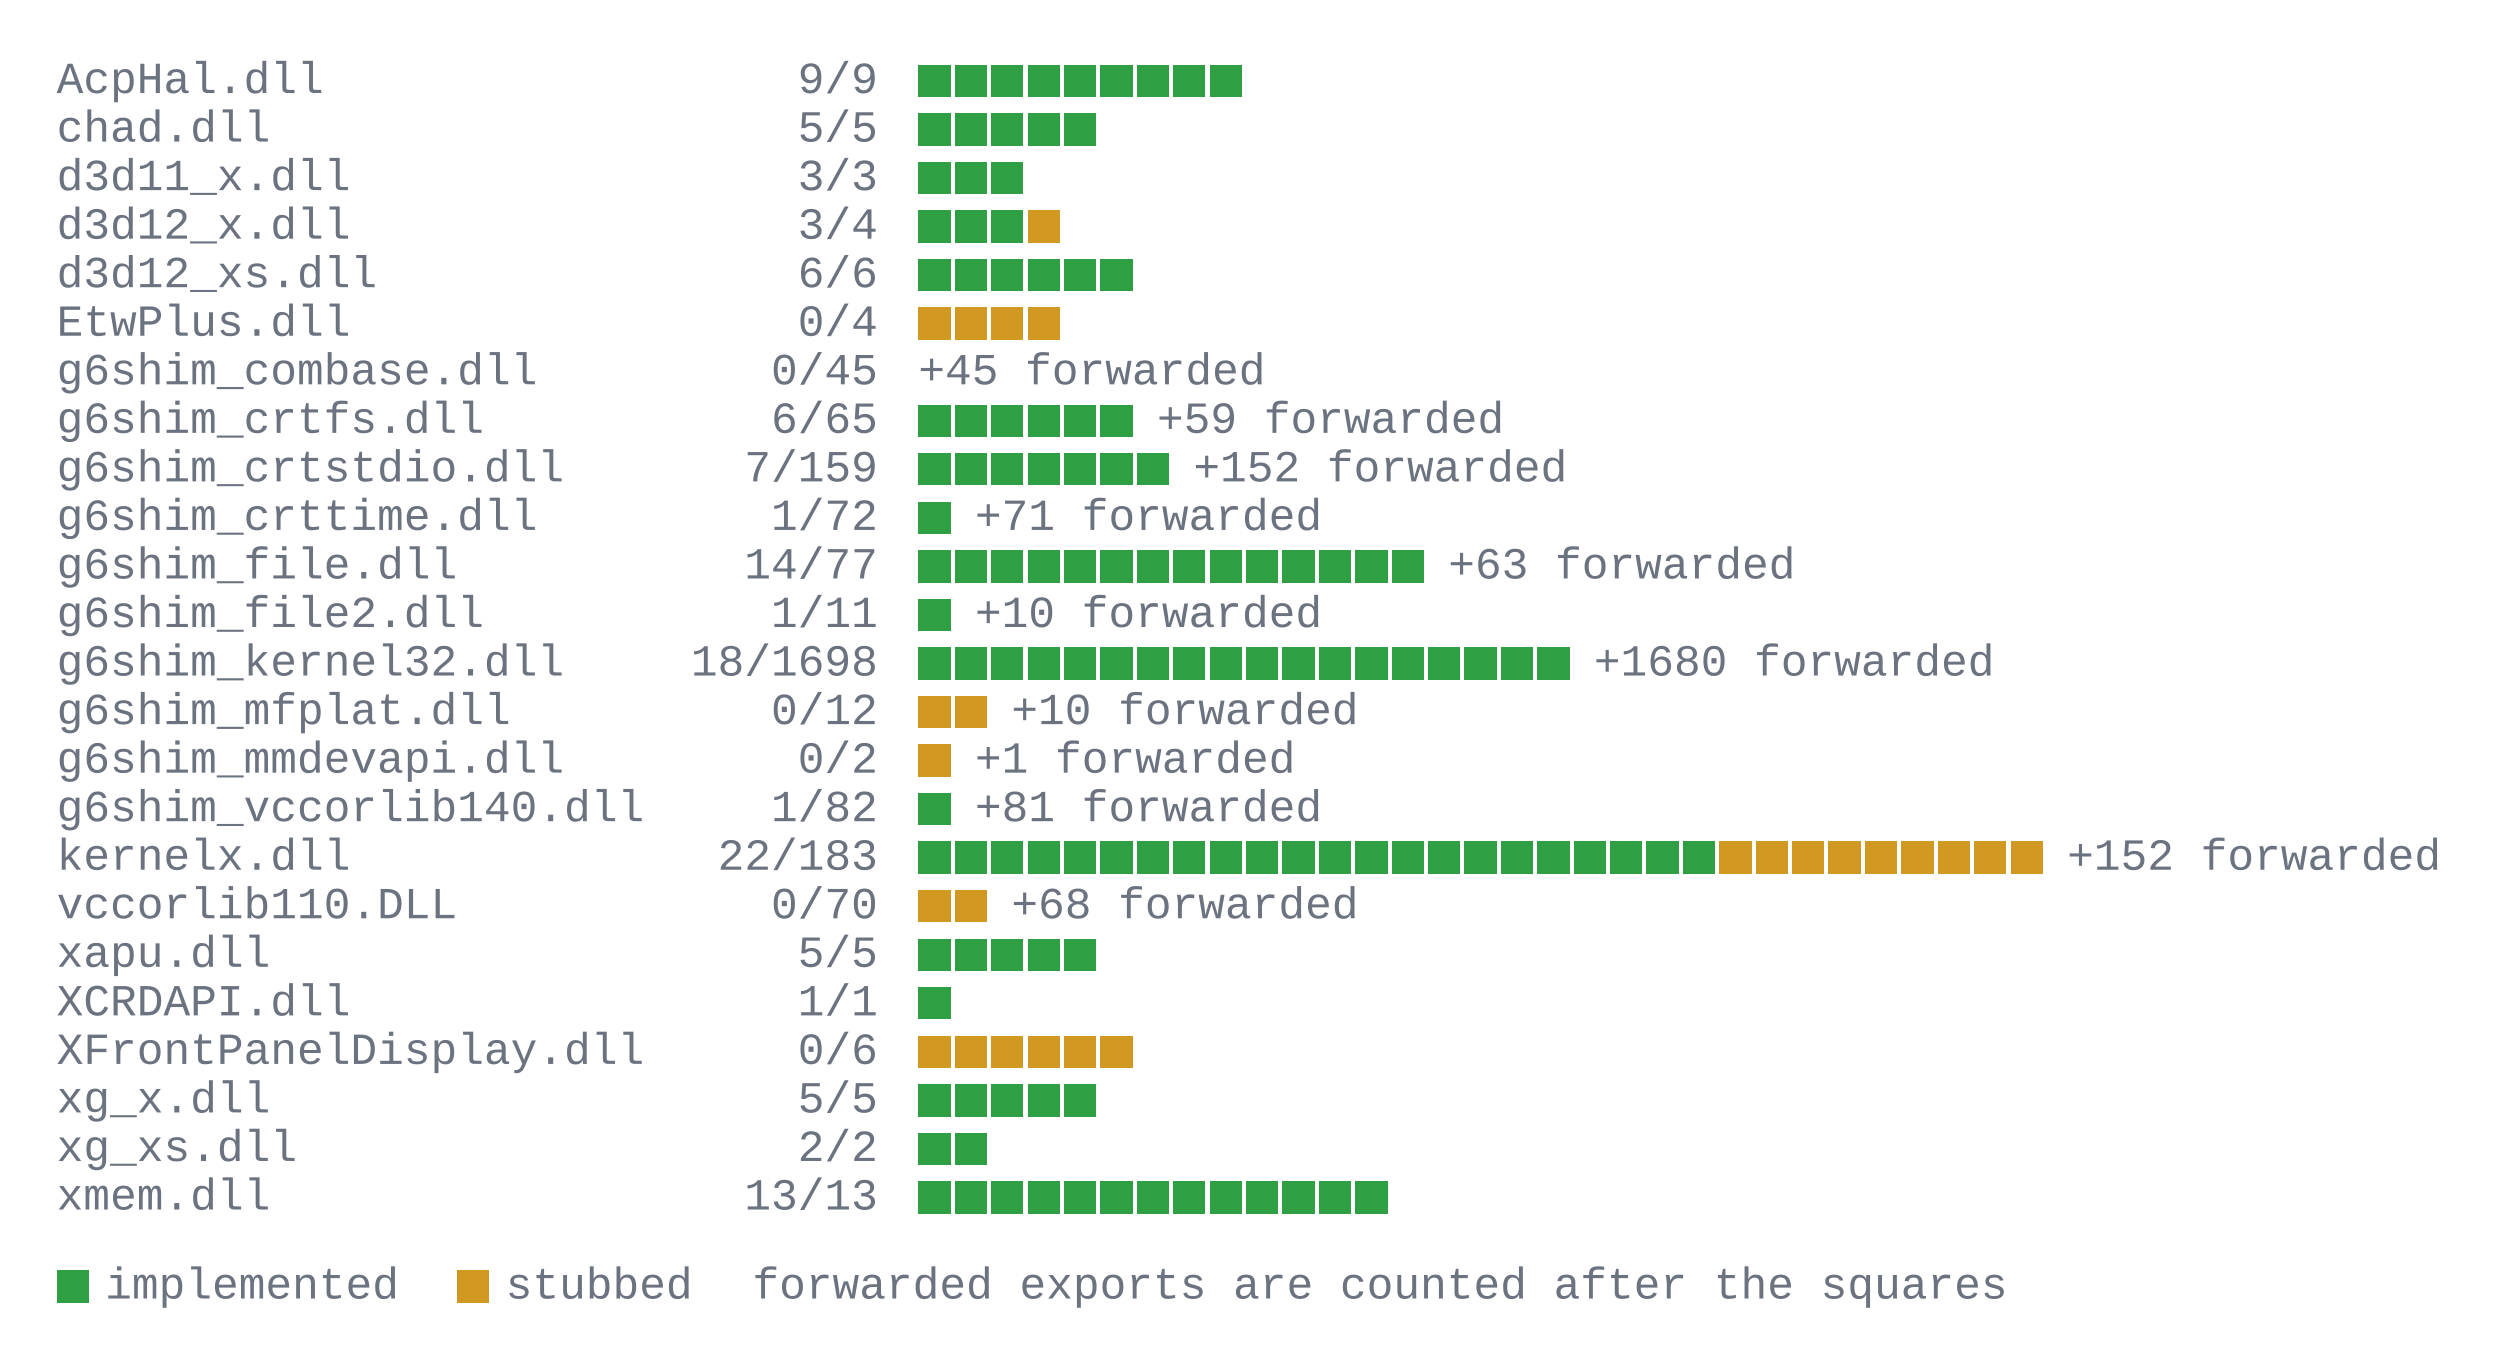
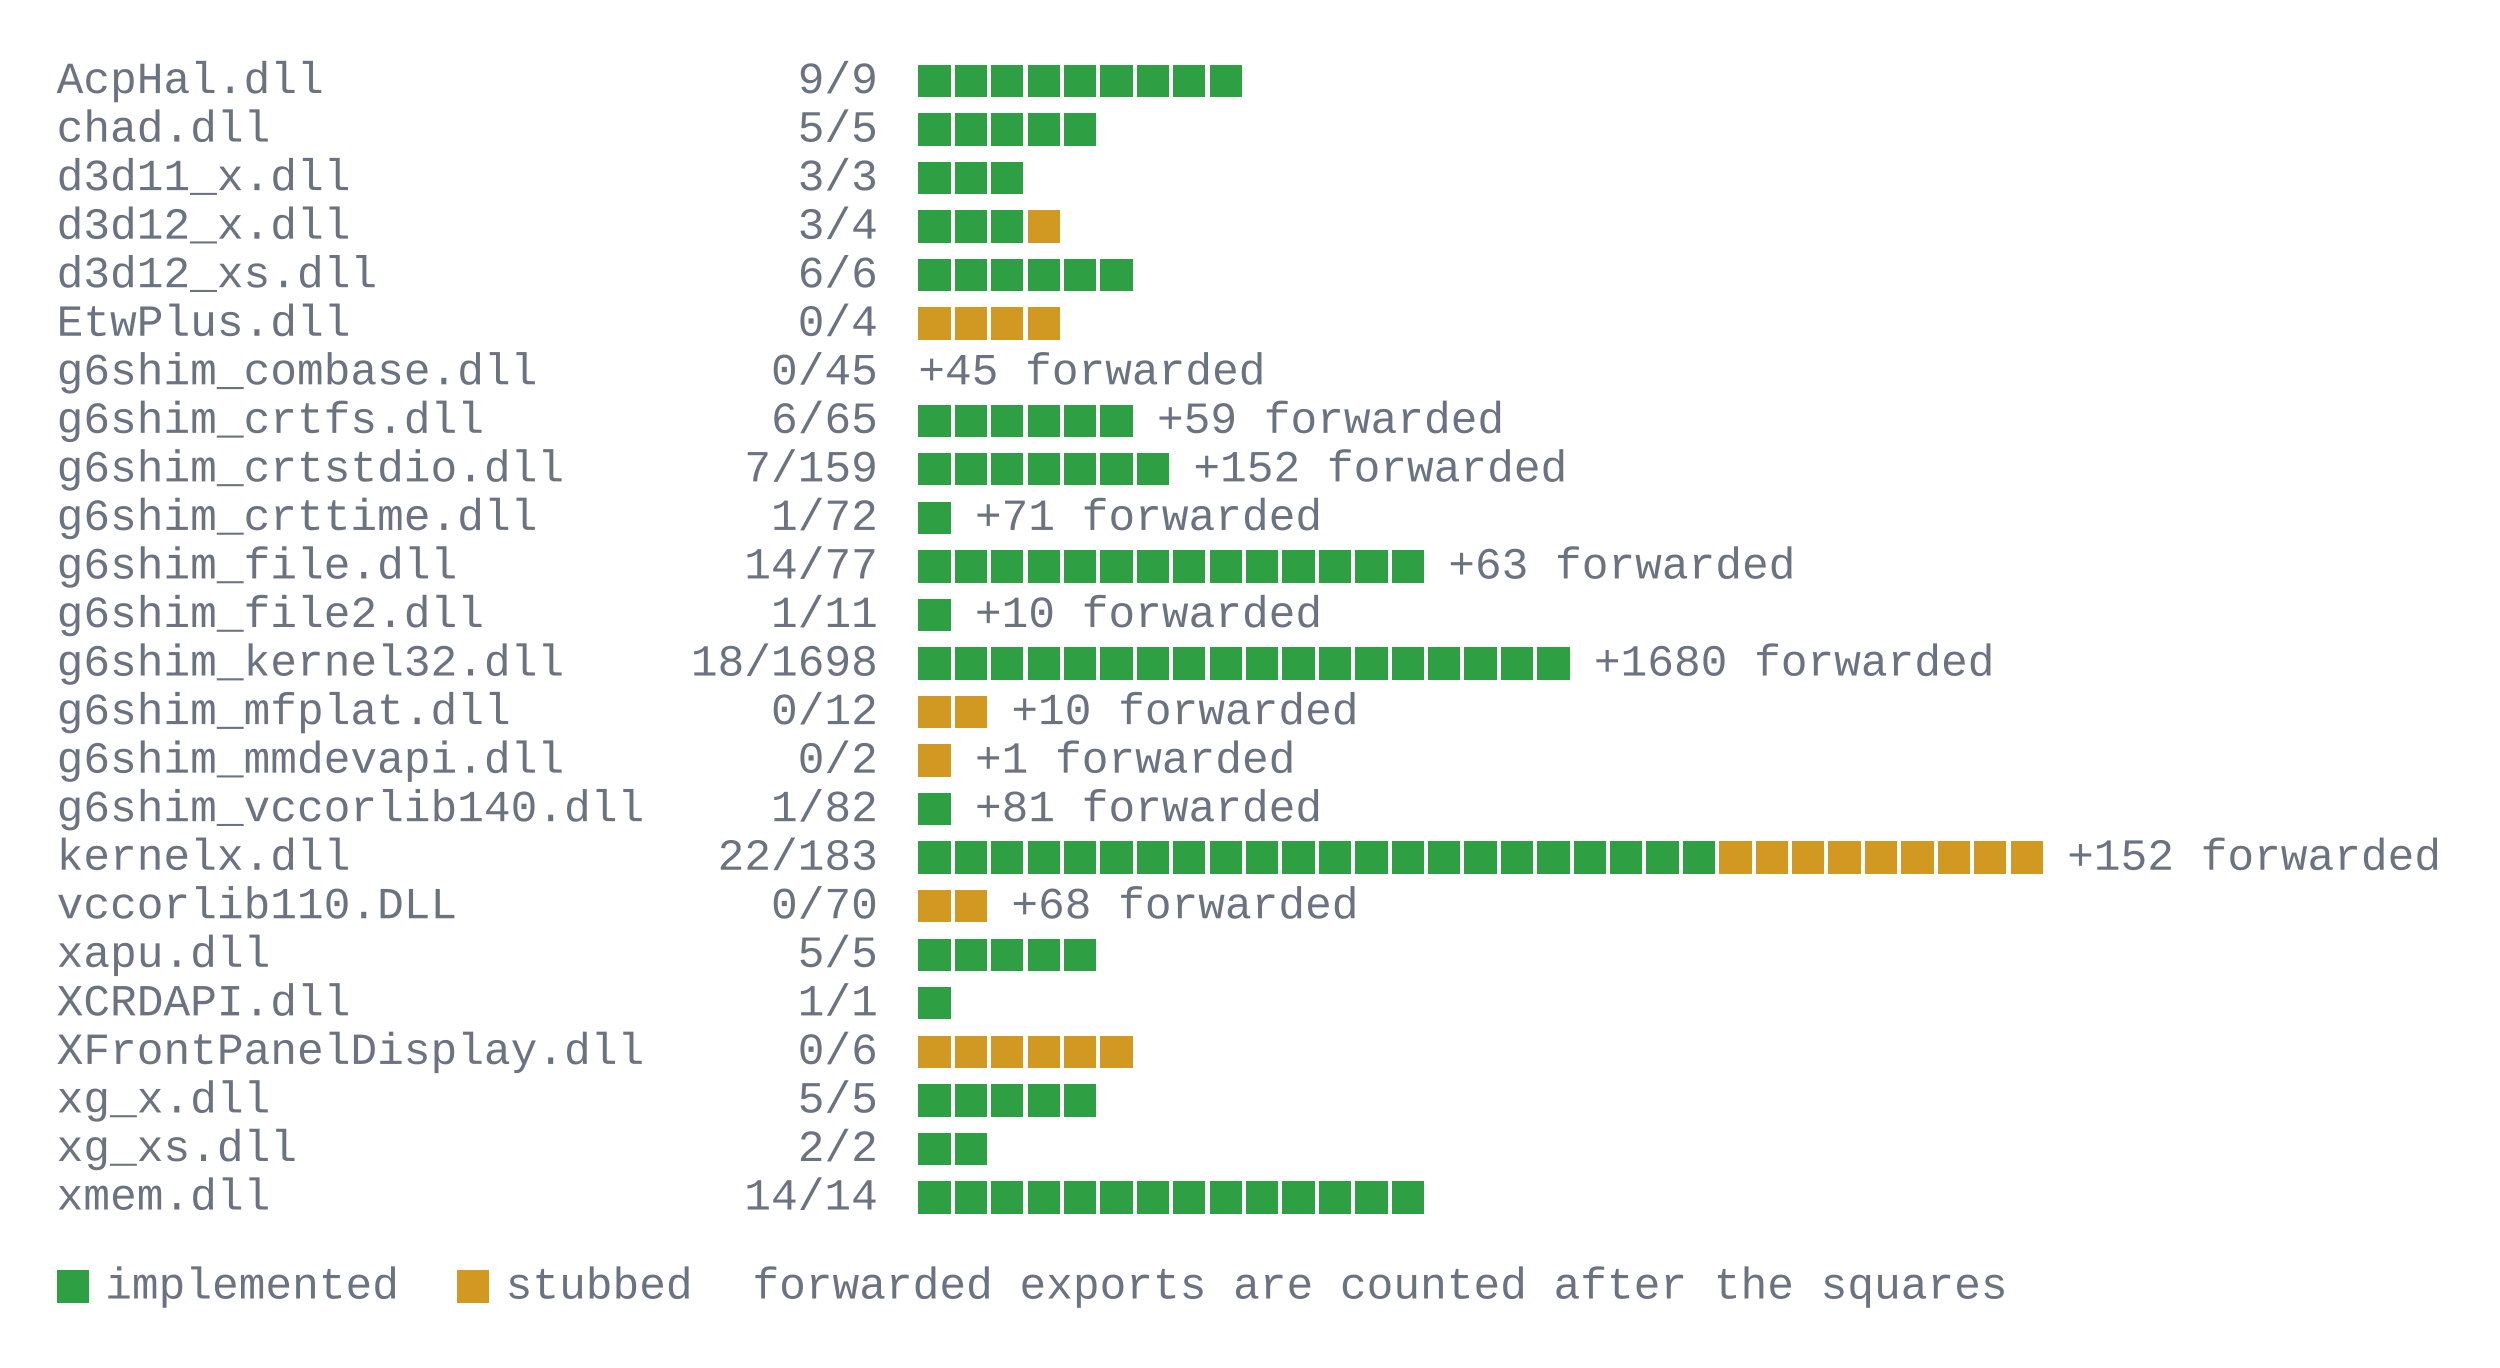
<svg xmlns="http://www.w3.org/2000/svg" width="618" height="338" viewBox="0 0 618 338" role="img">
  <g font-family="ui-monospace, SFMono-Regular, Menlo, Consolas, 'Liberation Mono', monospace" font-size="11" fill="#6b7280">
    <text x="14" y="23">AcpHal.dll</text>
    <text x="217" y="23" text-anchor="end">9/9</text>
    <g shape-rendering="crispEdges">
      <rect x="227" y="16" width="8" height="8" fill="#2ea043" />
      <rect x="236" y="16" width="8" height="8" fill="#2ea043" />
      <rect x="245" y="16" width="8" height="8" fill="#2ea043" />
      <rect x="254" y="16" width="8" height="8" fill="#2ea043" />
      <rect x="263" y="16" width="8" height="8" fill="#2ea043" />
      <rect x="272" y="16" width="8" height="8" fill="#2ea043" />
      <rect x="281" y="16" width="8" height="8" fill="#2ea043" />
      <rect x="290" y="16" width="8" height="8" fill="#2ea043" />
      <rect x="299" y="16" width="8" height="8" fill="#2ea043" />
    </g>
    <text x="14" y="35">chad.dll</text>
    <text x="217" y="35" text-anchor="end">5/5</text>
    <g shape-rendering="crispEdges">
      <rect x="227" y="28" width="8" height="8" fill="#2ea043" />
      <rect x="236" y="28" width="8" height="8" fill="#2ea043" />
      <rect x="245" y="28" width="8" height="8" fill="#2ea043" />
      <rect x="254" y="28" width="8" height="8" fill="#2ea043" />
      <rect x="263" y="28" width="8" height="8" fill="#2ea043" />
    </g>
    <text x="14" y="47">d3d11_x.dll</text>
    <text x="217" y="47" text-anchor="end">3/3</text>
    <g shape-rendering="crispEdges">
      <rect x="227" y="40" width="8" height="8" fill="#2ea043" />
      <rect x="236" y="40" width="8" height="8" fill="#2ea043" />
      <rect x="245" y="40" width="8" height="8" fill="#2ea043" />
    </g>
    <text x="14" y="59">d3d12_x.dll</text>
    <text x="217" y="59" text-anchor="end">3/4</text>
    <g shape-rendering="crispEdges">
      <rect x="227" y="52" width="8" height="8" fill="#2ea043" />
      <rect x="236" y="52" width="8" height="8" fill="#2ea043" />
      <rect x="245" y="52" width="8" height="8" fill="#2ea043" />
      <rect x="254" y="52" width="8" height="8" fill="#d29922" />
    </g>
    <text x="14" y="71">d3d12_xs.dll</text>
    <text x="217" y="71" text-anchor="end">6/6</text>
    <g shape-rendering="crispEdges">
      <rect x="227" y="64" width="8" height="8" fill="#2ea043" />
      <rect x="236" y="64" width="8" height="8" fill="#2ea043" />
      <rect x="245" y="64" width="8" height="8" fill="#2ea043" />
      <rect x="254" y="64" width="8" height="8" fill="#2ea043" />
      <rect x="263" y="64" width="8" height="8" fill="#2ea043" />
      <rect x="272" y="64" width="8" height="8" fill="#2ea043" />
    </g>
    <text x="14" y="83">EtwPlus.dll</text>
    <text x="217" y="83" text-anchor="end">0/4</text>
    <g shape-rendering="crispEdges">
      <rect x="227" y="76" width="8" height="8" fill="#d29922" />
      <rect x="236" y="76" width="8" height="8" fill="#d29922" />
      <rect x="245" y="76" width="8" height="8" fill="#d29922" />
      <rect x="254" y="76" width="8" height="8" fill="#d29922" />
    </g>
    <text x="14" y="95">g6shim_combase.dll</text>
    <text x="217" y="95" text-anchor="end">0/45</text>
    <text x="227" y="95">+45 forwarded</text>
    <text x="14" y="107">g6shim_crtfs.dll</text>
    <text x="217" y="107" text-anchor="end">6/65</text>
    <g shape-rendering="crispEdges">
      <rect x="227" y="100" width="8" height="8" fill="#2ea043" />
      <rect x="236" y="100" width="8" height="8" fill="#2ea043" />
      <rect x="245" y="100" width="8" height="8" fill="#2ea043" />
      <rect x="254" y="100" width="8" height="8" fill="#2ea043" />
      <rect x="263" y="100" width="8" height="8" fill="#2ea043" />
      <rect x="272" y="100" width="8" height="8" fill="#2ea043" />
    </g>
    <text x="286" y="107">+59 forwarded</text>
    <text x="14" y="119">g6shim_crtstdio.dll</text>
    <text x="217" y="119" text-anchor="end">7/159</text>
    <g shape-rendering="crispEdges">
      <rect x="227" y="112" width="8" height="8" fill="#2ea043" />
      <rect x="236" y="112" width="8" height="8" fill="#2ea043" />
      <rect x="245" y="112" width="8" height="8" fill="#2ea043" />
      <rect x="254" y="112" width="8" height="8" fill="#2ea043" />
      <rect x="263" y="112" width="8" height="8" fill="#2ea043" />
      <rect x="272" y="112" width="8" height="8" fill="#2ea043" />
      <rect x="281" y="112" width="8" height="8" fill="#2ea043" />
    </g>
    <text x="295" y="119">+152 forwarded</text>
    <text x="14" y="131">g6shim_crttime.dll</text>
    <text x="217" y="131" text-anchor="end">1/72</text>
    <g shape-rendering="crispEdges">
      <rect x="227" y="124" width="8" height="8" fill="#2ea043" />
    </g>
    <text x="241" y="131">+71 forwarded</text>
    <text x="14" y="143">g6shim_file.dll</text>
    <text x="217" y="143" text-anchor="end">14/77</text>
    <g shape-rendering="crispEdges">
      <rect x="227" y="136" width="8" height="8" fill="#2ea043" />
      <rect x="236" y="136" width="8" height="8" fill="#2ea043" />
      <rect x="245" y="136" width="8" height="8" fill="#2ea043" />
      <rect x="254" y="136" width="8" height="8" fill="#2ea043" />
      <rect x="263" y="136" width="8" height="8" fill="#2ea043" />
      <rect x="272" y="136" width="8" height="8" fill="#2ea043" />
      <rect x="281" y="136" width="8" height="8" fill="#2ea043" />
      <rect x="290" y="136" width="8" height="8" fill="#2ea043" />
      <rect x="299" y="136" width="8" height="8" fill="#2ea043" />
      <rect x="308" y="136" width="8" height="8" fill="#2ea043" />
      <rect x="317" y="136" width="8" height="8" fill="#2ea043" />
      <rect x="326" y="136" width="8" height="8" fill="#2ea043" />
      <rect x="335" y="136" width="8" height="8" fill="#2ea043" />
      <rect x="344" y="136" width="8" height="8" fill="#2ea043" />
    </g>
    <text x="358" y="143">+63 forwarded</text>
    <text x="14" y="155">g6shim_file2.dll</text>
    <text x="217" y="155" text-anchor="end">1/11</text>
    <g shape-rendering="crispEdges">
      <rect x="227" y="148" width="8" height="8" fill="#2ea043" />
    </g>
    <text x="241" y="155">+10 forwarded</text>
    <text x="14" y="167">g6shim_kernel32.dll</text>
    <text x="217" y="167" text-anchor="end">18/1698</text>
    <g shape-rendering="crispEdges">
      <rect x="227" y="160" width="8" height="8" fill="#2ea043" />
      <rect x="236" y="160" width="8" height="8" fill="#2ea043" />
      <rect x="245" y="160" width="8" height="8" fill="#2ea043" />
      <rect x="254" y="160" width="8" height="8" fill="#2ea043" />
      <rect x="263" y="160" width="8" height="8" fill="#2ea043" />
      <rect x="272" y="160" width="8" height="8" fill="#2ea043" />
      <rect x="281" y="160" width="8" height="8" fill="#2ea043" />
      <rect x="290" y="160" width="8" height="8" fill="#2ea043" />
      <rect x="299" y="160" width="8" height="8" fill="#2ea043" />
      <rect x="308" y="160" width="8" height="8" fill="#2ea043" />
      <rect x="317" y="160" width="8" height="8" fill="#2ea043" />
      <rect x="326" y="160" width="8" height="8" fill="#2ea043" />
      <rect x="335" y="160" width="8" height="8" fill="#2ea043" />
      <rect x="344" y="160" width="8" height="8" fill="#2ea043" />
      <rect x="353" y="160" width="8" height="8" fill="#2ea043" />
      <rect x="362" y="160" width="8" height="8" fill="#2ea043" />
      <rect x="371" y="160" width="8" height="8" fill="#2ea043" />
      <rect x="380" y="160" width="8" height="8" fill="#2ea043" />
    </g>
    <text x="394" y="167">+1680 forwarded</text>
    <text x="14" y="179">g6shim_mfplat.dll</text>
    <text x="217" y="179" text-anchor="end">0/12</text>
    <g shape-rendering="crispEdges">
      <rect x="227" y="172" width="8" height="8" fill="#d29922" />
      <rect x="236" y="172" width="8" height="8" fill="#d29922" />
    </g>
    <text x="250" y="179">+10 forwarded</text>
    <text x="14" y="191">g6shim_mmdevapi.dll</text>
    <text x="217" y="191" text-anchor="end">0/2</text>
    <g shape-rendering="crispEdges">
      <rect x="227" y="184" width="8" height="8" fill="#d29922" />
    </g>
    <text x="241" y="191">+1 forwarded</text>
    <text x="14" y="203">g6shim_vccorlib140.dll</text>
    <text x="217" y="203" text-anchor="end">1/82</text>
    <g shape-rendering="crispEdges">
      <rect x="227" y="196" width="8" height="8" fill="#2ea043" />
    </g>
    <text x="241" y="203">+81 forwarded</text>
    <text x="14" y="215">kernelx.dll</text>
    <text x="217" y="215" text-anchor="end">22/183</text>
    <g shape-rendering="crispEdges">
      <rect x="227" y="208" width="8" height="8" fill="#2ea043" />
      <rect x="236" y="208" width="8" height="8" fill="#2ea043" />
      <rect x="245" y="208" width="8" height="8" fill="#2ea043" />
      <rect x="254" y="208" width="8" height="8" fill="#2ea043" />
      <rect x="263" y="208" width="8" height="8" fill="#2ea043" />
      <rect x="272" y="208" width="8" height="8" fill="#2ea043" />
      <rect x="281" y="208" width="8" height="8" fill="#2ea043" />
      <rect x="290" y="208" width="8" height="8" fill="#2ea043" />
      <rect x="299" y="208" width="8" height="8" fill="#2ea043" />
      <rect x="308" y="208" width="8" height="8" fill="#2ea043" />
      <rect x="317" y="208" width="8" height="8" fill="#2ea043" />
      <rect x="326" y="208" width="8" height="8" fill="#2ea043" />
      <rect x="335" y="208" width="8" height="8" fill="#2ea043" />
      <rect x="344" y="208" width="8" height="8" fill="#2ea043" />
      <rect x="353" y="208" width="8" height="8" fill="#2ea043" />
      <rect x="362" y="208" width="8" height="8" fill="#2ea043" />
      <rect x="371" y="208" width="8" height="8" fill="#2ea043" />
      <rect x="380" y="208" width="8" height="8" fill="#2ea043" />
      <rect x="389" y="208" width="8" height="8" fill="#2ea043" />
      <rect x="398" y="208" width="8" height="8" fill="#2ea043" />
      <rect x="407" y="208" width="8" height="8" fill="#2ea043" />
      <rect x="416" y="208" width="8" height="8" fill="#2ea043" />
      <rect x="425" y="208" width="8" height="8" fill="#d29922" />
      <rect x="434" y="208" width="8" height="8" fill="#d29922" />
      <rect x="443" y="208" width="8" height="8" fill="#d29922" />
      <rect x="452" y="208" width="8" height="8" fill="#d29922" />
      <rect x="461" y="208" width="8" height="8" fill="#d29922" />
      <rect x="470" y="208" width="8" height="8" fill="#d29922" />
      <rect x="479" y="208" width="8" height="8" fill="#d29922" />
      <rect x="488" y="208" width="8" height="8" fill="#d29922" />
      <rect x="497" y="208" width="8" height="8" fill="#d29922" />
    </g>
    <text x="511" y="215">+152 forwarded</text>
    <text x="14" y="227">vccorlib110.DLL</text>
    <text x="217" y="227" text-anchor="end">0/70</text>
    <g shape-rendering="crispEdges">
      <rect x="227" y="220" width="8" height="8" fill="#d29922" />
      <rect x="236" y="220" width="8" height="8" fill="#d29922" />
    </g>
    <text x="250" y="227">+68 forwarded</text>
    <text x="14" y="239">xapu.dll</text>
    <text x="217" y="239" text-anchor="end">5/5</text>
    <g shape-rendering="crispEdges">
      <rect x="227" y="232" width="8" height="8" fill="#2ea043" />
      <rect x="236" y="232" width="8" height="8" fill="#2ea043" />
      <rect x="245" y="232" width="8" height="8" fill="#2ea043" />
      <rect x="254" y="232" width="8" height="8" fill="#2ea043" />
      <rect x="263" y="232" width="8" height="8" fill="#2ea043" />
    </g>
    <text x="14" y="251">XCRDAPI.dll</text>
    <text x="217" y="251" text-anchor="end">1/1</text>
    <g shape-rendering="crispEdges">
      <rect x="227" y="244" width="8" height="8" fill="#2ea043" />
    </g>
    <text x="14" y="263">XFrontPanelDisplay.dll</text>
    <text x="217" y="263" text-anchor="end">0/6</text>
    <g shape-rendering="crispEdges">
      <rect x="227" y="256" width="8" height="8" fill="#d29922" />
      <rect x="236" y="256" width="8" height="8" fill="#d29922" />
      <rect x="245" y="256" width="8" height="8" fill="#d29922" />
      <rect x="254" y="256" width="8" height="8" fill="#d29922" />
      <rect x="263" y="256" width="8" height="8" fill="#d29922" />
      <rect x="272" y="256" width="8" height="8" fill="#d29922" />
    </g>
    <text x="14" y="275">xg_x.dll</text>
    <text x="217" y="275" text-anchor="end">5/5</text>
    <g shape-rendering="crispEdges">
      <rect x="227" y="268" width="8" height="8" fill="#2ea043" />
      <rect x="236" y="268" width="8" height="8" fill="#2ea043" />
      <rect x="245" y="268" width="8" height="8" fill="#2ea043" />
      <rect x="254" y="268" width="8" height="8" fill="#2ea043" />
      <rect x="263" y="268" width="8" height="8" fill="#2ea043" />
    </g>
    <text x="14" y="287">xg_xs.dll</text>
    <text x="217" y="287" text-anchor="end">2/2</text>
    <g shape-rendering="crispEdges">
      <rect x="227" y="280" width="8" height="8" fill="#2ea043" />
      <rect x="236" y="280" width="8" height="8" fill="#2ea043" />
    </g>
    <text x="14" y="299">xmem.dll</text>
-     <text x="217" y="299" text-anchor="end">13/13</text>
+     <text x="217" y="299" text-anchor="end">14/14</text>
    <g shape-rendering="crispEdges">
      <rect x="227" y="292" width="8" height="8" fill="#2ea043" />
      <rect x="236" y="292" width="8" height="8" fill="#2ea043" />
      <rect x="245" y="292" width="8" height="8" fill="#2ea043" />
      <rect x="254" y="292" width="8" height="8" fill="#2ea043" />
      <rect x="263" y="292" width="8" height="8" fill="#2ea043" />
      <rect x="272" y="292" width="8" height="8" fill="#2ea043" />
      <rect x="281" y="292" width="8" height="8" fill="#2ea043" />
      <rect x="290" y="292" width="8" height="8" fill="#2ea043" />
      <rect x="299" y="292" width="8" height="8" fill="#2ea043" />
      <rect x="308" y="292" width="8" height="8" fill="#2ea043" />
      <rect x="317" y="292" width="8" height="8" fill="#2ea043" />
      <rect x="326" y="292" width="8" height="8" fill="#2ea043" />
      <rect x="335" y="292" width="8" height="8" fill="#2ea043" />
+       <rect x="344" y="292" width="8" height="8" fill="#2ea043" />
    </g>
    <g shape-rendering="crispEdges">
      <rect x="14" y="314" width="8" height="8" fill="#2ea043" />
      <text x="26" y="321">implemented</text>
      <rect x="113" y="314" width="8" height="8" fill="#d29922" />
      <text x="125" y="321">stubbed</text>
      <text x="186" y="321">forwarded exports are counted after the squares</text>
    </g>
  </g>
</svg>
